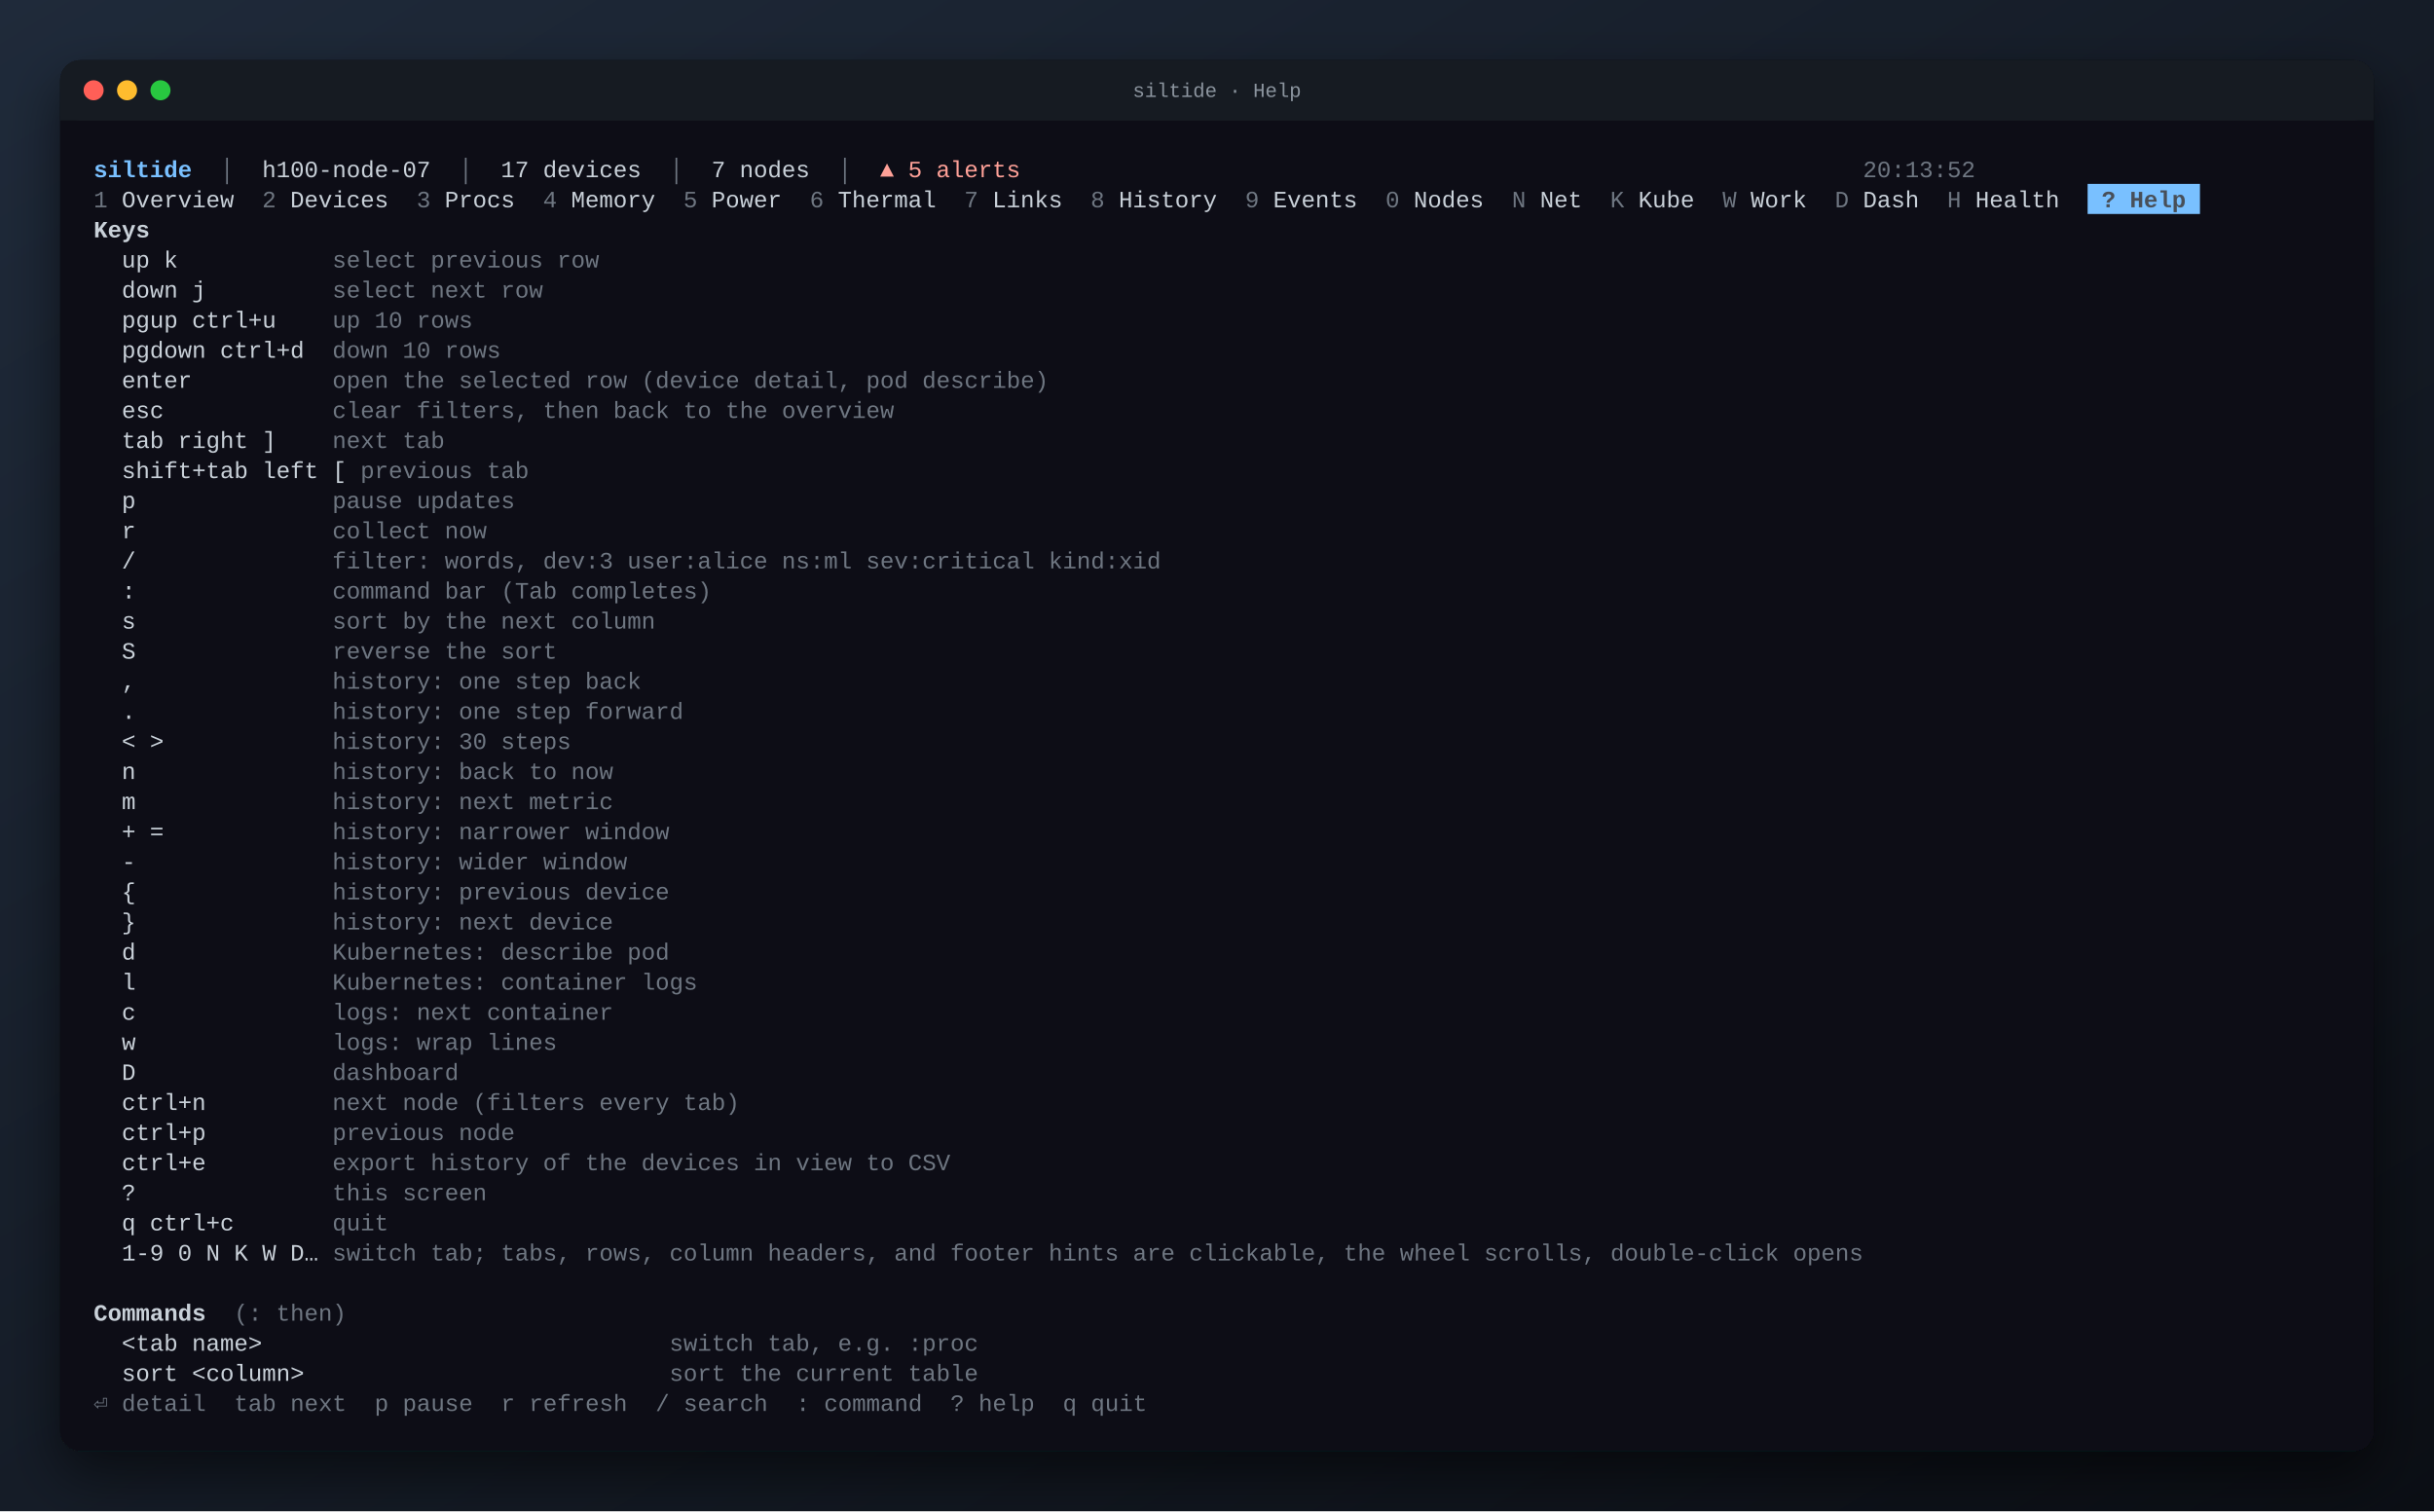
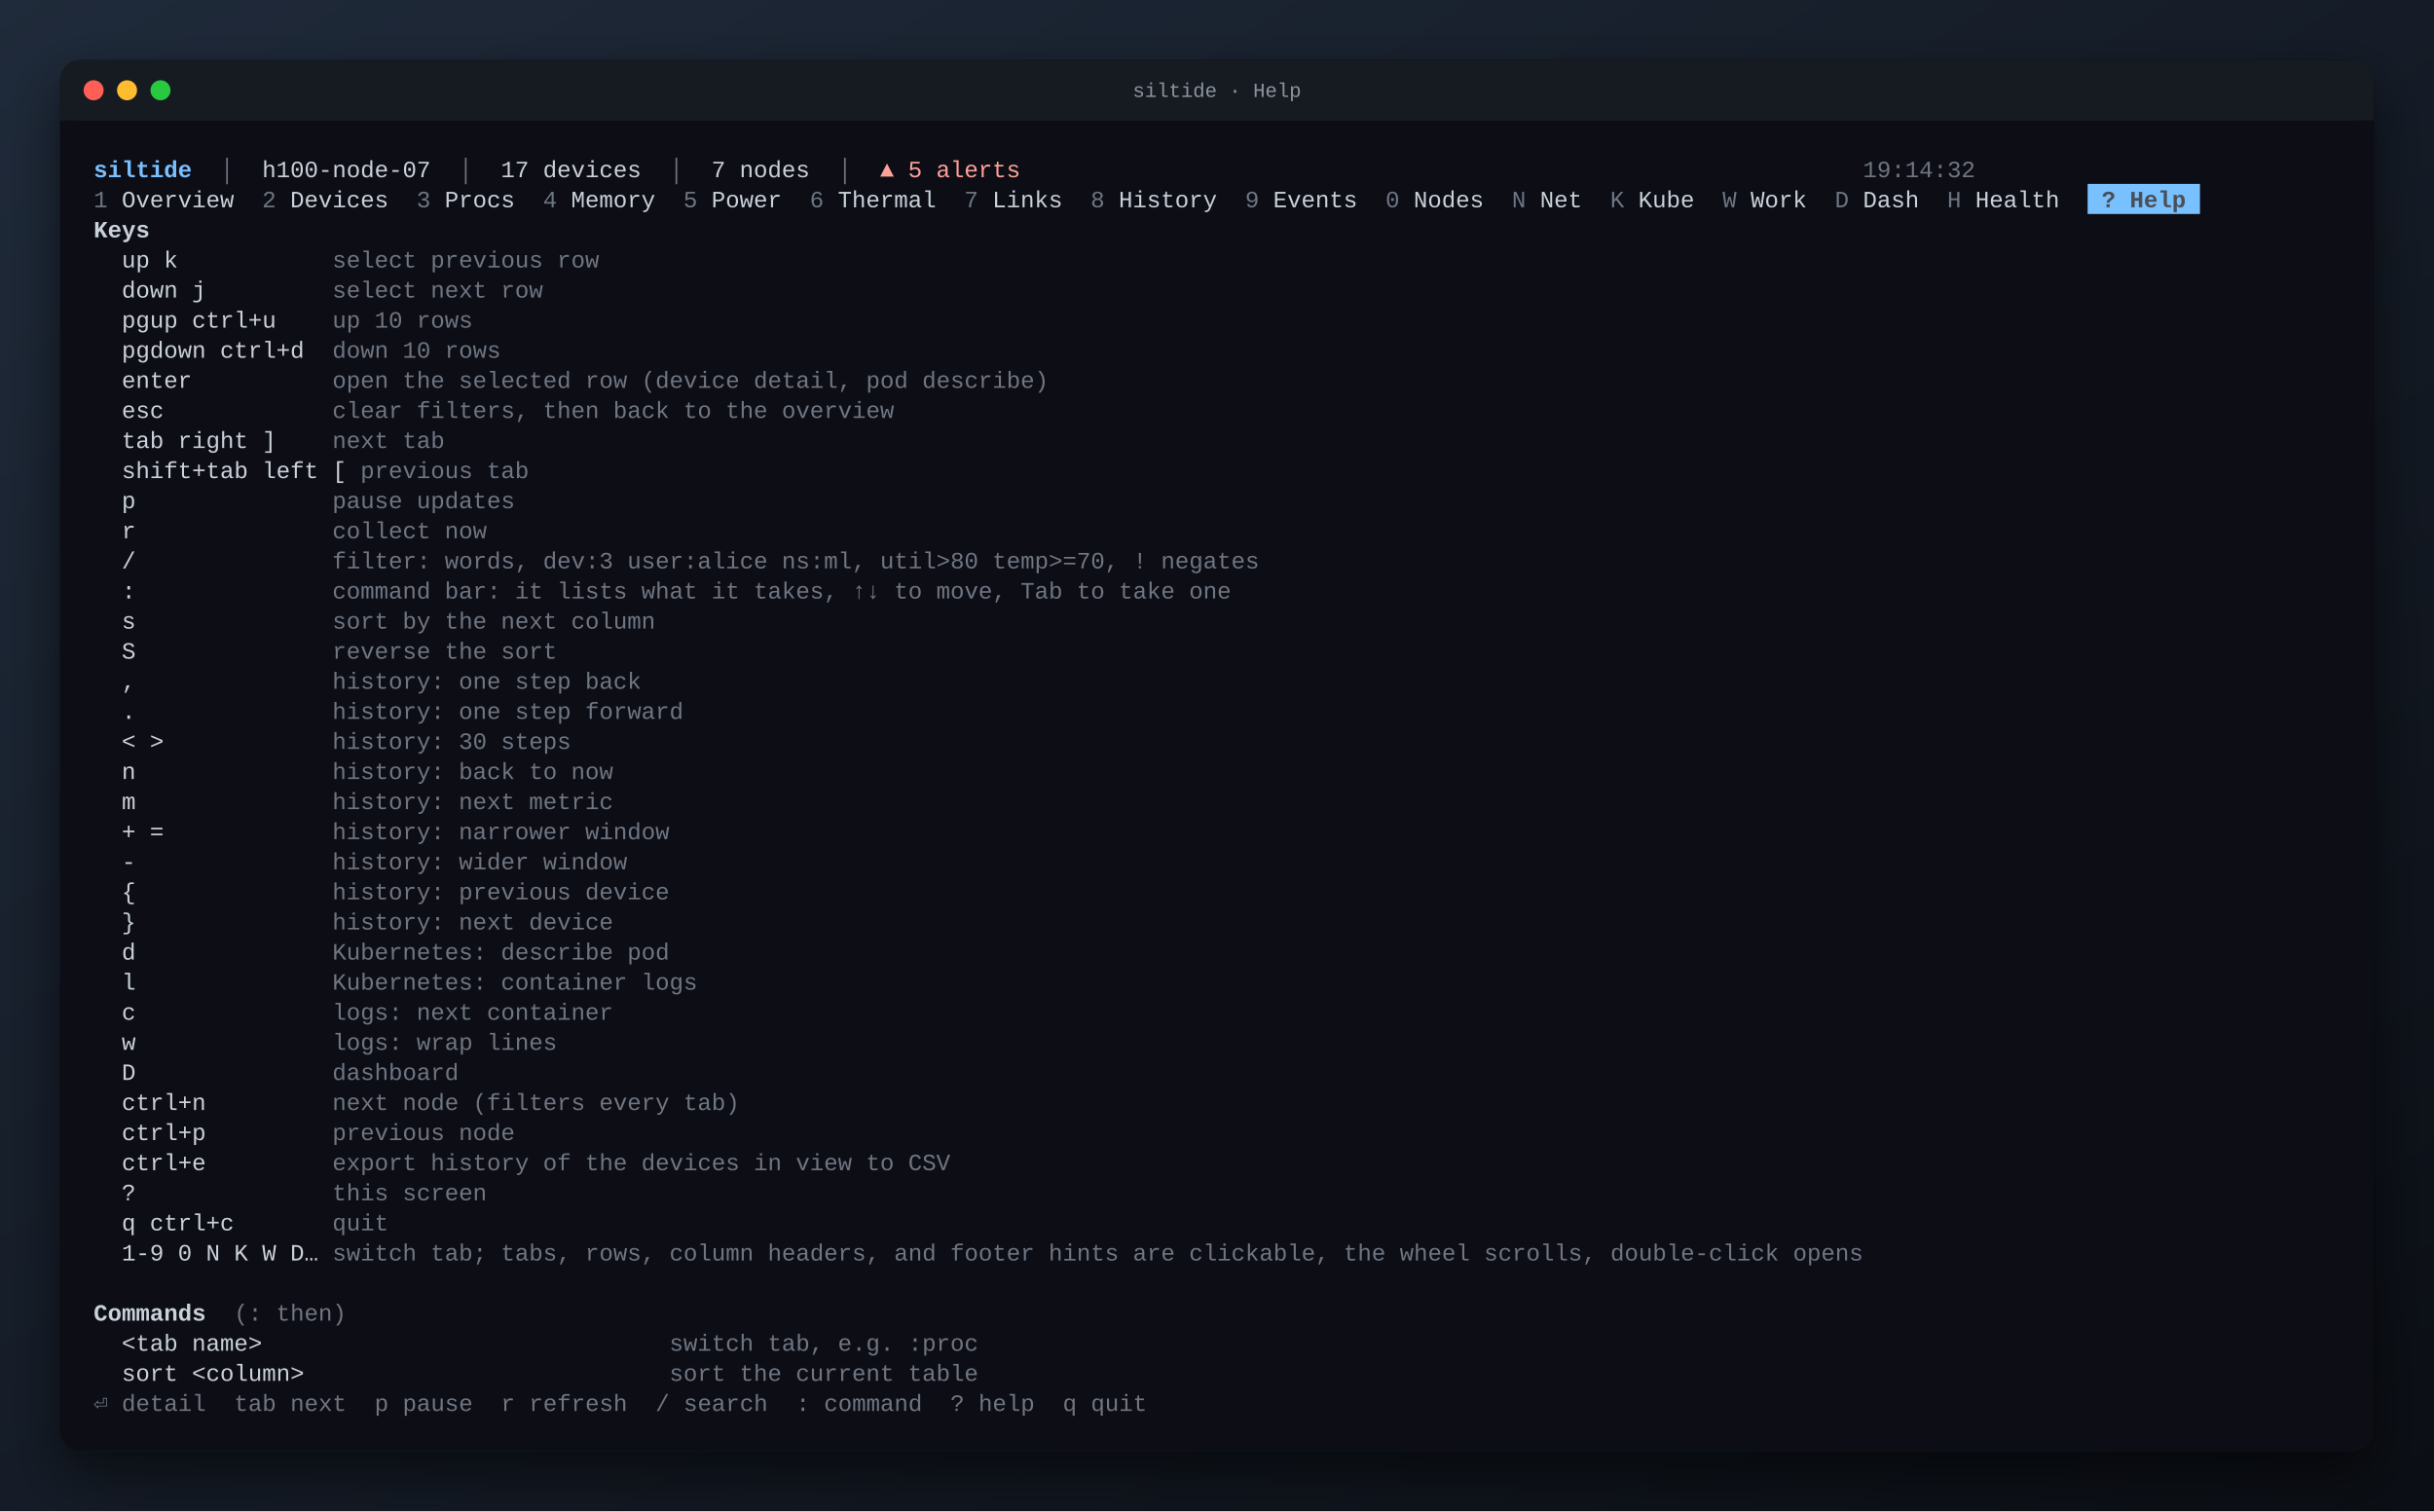
<svg xmlns="http://www.w3.org/2000/svg" width="1456" height="904" viewBox="0 0 1456 904" font-family="JetBrains Mono, SFMono-Regular, Menlo, Consolas, Liberation Mono, monospace" font-size="14">
  <defs>
    <linearGradient id="desk" x1="0" y1="0" x2="1" y2="1">
      <stop offset="0" stop-color="#1f2a3a" />
      <stop offset="1" stop-color="#0b0e14" />
    </linearGradient>
    <filter id="shadow" x="-10%" y="-10%" width="120%" height="130%">
      <feDropShadow dx="0" dy="14" stdDeviation="16" flood-color="#000" flood-opacity="0.55" />
    </filter>
  </defs>
  <rect width="100%" height="100%" fill="url(#desk)" />
  <rect x="36" y="36" width="1384" height="832" rx="12" fill="#0d1117" filter="url(#shadow)" />
  <rect x="36" y="36" width="1384" height="36" rx="12" fill="#161b22" />
  <rect x="36" y="60" width="1384" height="12" fill="#161b22" />
  <circle cx="56" cy="54" r="6" fill="#ff5f57" />
  <circle cx="76" cy="54" r="6" fill="#febc2e" />
  <circle cx="96" cy="54" r="6" fill="#28c840" />
  <text x="50%" y="58" text-anchor="middle" fill="#8b949e" font-size="12">siltide · Help</text>
  <g xml:space="preserve" transform="translate(36 36)">
    <text y="70.0" fill="#c9d1d9" xml:space="preserve" style="white-space:pre">
      <tspan x="20.0" fill="#79c0ff" font-weight="bold">siltide</tspan>
      <tspan x="78.8" fill="#6e7681">  │  </tspan>
      <tspan x="120.8">h100-node-07</tspan>
      <tspan x="221.6" fill="#6e7681">  │  </tspan>
      <tspan x="263.6">17 devices</tspan>
      <tspan x="347.6" fill="#6e7681">  │  </tspan>
      <tspan x="389.6">7 nodes</tspan>
      <tspan x="448.4" fill="#6e7681">  │  </tspan>
      <tspan x="490.4" fill="#ffa198">▲ 5 alerts</tspan>
-       <tspan x="1078.4" fill="#6e7681">20:13:52                         </tspan>
+       <tspan x="1078.4" fill="#6e7681">19:14:32                         </tspan>
    </text>
    <rect x="1212.8" y="74.0" width="67.2" height="18.0" fill="#79c0ff" />
    <text y="88.0" fill="#c9d1d9" xml:space="preserve" style="white-space:pre">
      <tspan x="20.0" fill="#6e7681">1</tspan>
      <tspan x="28.4"> Overview  </tspan>
      <tspan x="120.8" fill="#6e7681">2</tspan>
      <tspan x="129.2"> Devices  </tspan>
      <tspan x="213.2" fill="#6e7681">3</tspan>
      <tspan x="221.6"> Procs  </tspan>
      <tspan x="288.8" fill="#6e7681">4</tspan>
      <tspan x="297.2"> Memory  </tspan>
      <tspan x="372.8" fill="#6e7681">5</tspan>
      <tspan x="381.2"> Power  </tspan>
      <tspan x="448.4" fill="#6e7681">6</tspan>
      <tspan x="456.8"> Thermal  </tspan>
      <tspan x="540.8" fill="#6e7681">7</tspan>
      <tspan x="549.2"> Links  </tspan>
      <tspan x="616.4" fill="#6e7681">8</tspan>
      <tspan x="624.8"> History  </tspan>
      <tspan x="708.8" fill="#6e7681">9</tspan>
      <tspan x="717.2"> Events  </tspan>
      <tspan x="792.8" fill="#6e7681">0</tspan>
      <tspan x="801.2"> Nodes  </tspan>
      <tspan x="868.4" fill="#6e7681">N</tspan>
      <tspan x="876.8"> Net  </tspan>
      <tspan x="927.2" fill="#6e7681">K</tspan>
      <tspan x="935.6"> Kube  </tspan>
      <tspan x="994.4" fill="#6e7681">W</tspan>
      <tspan x="1002.8"> Work  </tspan>
      <tspan x="1061.6" fill="#6e7681">D</tspan>
      <tspan x="1070.0"> Dash  </tspan>
      <tspan x="1128.8" fill="#6e7681">H</tspan>
      <tspan x="1137.2"> Health  </tspan>
      <tspan x="1212.8" fill="#484f58" font-weight="bold"> ? Help </tspan>
    </text>
    <text y="106.0" fill="#c9d1d9" xml:space="preserve" style="white-space:pre">
      <tspan x="20.0" font-weight="bold">Keys</tspan>
    </text>
    <text y="124.0" fill="#c9d1d9" xml:space="preserve" style="white-space:pre">
      <tspan x="20.0">  up k           </tspan>
      <tspan x="162.8" fill="#6e7681">select previous row</tspan>
    </text>
    <text y="142.0" fill="#c9d1d9" xml:space="preserve" style="white-space:pre">
      <tspan x="20.0">  down j         </tspan>
      <tspan x="162.8" fill="#6e7681">select next row</tspan>
    </text>
    <text y="160.0" fill="#c9d1d9" xml:space="preserve" style="white-space:pre">
      <tspan x="20.0">  pgup ctrl+u    </tspan>
      <tspan x="162.8" fill="#6e7681">up 10 rows</tspan>
    </text>
    <text y="178.0" fill="#c9d1d9" xml:space="preserve" style="white-space:pre">
      <tspan x="20.0">  pgdown ctrl+d  </tspan>
      <tspan x="162.8" fill="#6e7681">down 10 rows</tspan>
    </text>
    <text y="196.0" fill="#c9d1d9" xml:space="preserve" style="white-space:pre">
      <tspan x="20.0">  enter          </tspan>
      <tspan x="162.8" fill="#6e7681">open the selected row (device detail, pod describe)</tspan>
    </text>
    <text y="214.0" fill="#c9d1d9" xml:space="preserve" style="white-space:pre">
      <tspan x="20.0">  esc            </tspan>
      <tspan x="162.8" fill="#6e7681">clear filters, then back to the overview</tspan>
    </text>
    <text y="232.0" fill="#c9d1d9" xml:space="preserve" style="white-space:pre">
      <tspan x="20.0">  tab right ]    </tspan>
      <tspan x="162.8" fill="#6e7681">next tab</tspan>
    </text>
    <text y="250.0" fill="#c9d1d9" xml:space="preserve" style="white-space:pre">
      <tspan x="20.0">  shift+tab left [ </tspan>
      <tspan x="179.6" fill="#6e7681">previous tab</tspan>
    </text>
    <text y="268.0" fill="#c9d1d9" xml:space="preserve" style="white-space:pre">
      <tspan x="20.0">  p              </tspan>
      <tspan x="162.8" fill="#6e7681">pause updates</tspan>
    </text>
    <text y="286.0" fill="#c9d1d9" xml:space="preserve" style="white-space:pre">
      <tspan x="20.0">  r              </tspan>
      <tspan x="162.8" fill="#6e7681">collect now</tspan>
    </text>
    <text y="304.0" fill="#c9d1d9" xml:space="preserve" style="white-space:pre">
      <tspan x="20.0">  /              </tspan>
-       <tspan x="162.8" fill="#6e7681">filter: words, dev:3 user:alice ns:ml sev:critical kind:xid</tspan>
+       <tspan x="162.8" fill="#6e7681">filter: words, dev:3 user:alice ns:ml, util&gt;80 temp&gt;=70, ! negates</tspan>
    </text>
    <text y="322.0" fill="#c9d1d9" xml:space="preserve" style="white-space:pre">
      <tspan x="20.0">  :              </tspan>
-       <tspan x="162.8" fill="#6e7681">command bar (Tab completes)</tspan>
+       <tspan x="162.8" fill="#6e7681">command bar: it lists what it takes, ↑↓ to move, Tab to take one</tspan>
    </text>
    <text y="340.0" fill="#c9d1d9" xml:space="preserve" style="white-space:pre">
      <tspan x="20.0">  s              </tspan>
      <tspan x="162.8" fill="#6e7681">sort by the next column</tspan>
    </text>
    <text y="358.0" fill="#c9d1d9" xml:space="preserve" style="white-space:pre">
      <tspan x="20.0">  S              </tspan>
      <tspan x="162.8" fill="#6e7681">reverse the sort</tspan>
    </text>
    <text y="376.0" fill="#c9d1d9" xml:space="preserve" style="white-space:pre">
      <tspan x="20.0">  ,              </tspan>
      <tspan x="162.8" fill="#6e7681">history: one step back</tspan>
    </text>
    <text y="394.0" fill="#c9d1d9" xml:space="preserve" style="white-space:pre">
      <tspan x="20.0">  .              </tspan>
      <tspan x="162.8" fill="#6e7681">history: one step forward</tspan>
    </text>
    <text y="412.0" fill="#c9d1d9" xml:space="preserve" style="white-space:pre">
      <tspan x="20.0">  &lt; &gt;            </tspan>
      <tspan x="162.8" fill="#6e7681">history: 30 steps</tspan>
    </text>
    <text y="430.0" fill="#c9d1d9" xml:space="preserve" style="white-space:pre">
      <tspan x="20.0">  n              </tspan>
      <tspan x="162.8" fill="#6e7681">history: back to now</tspan>
    </text>
    <text y="448.0" fill="#c9d1d9" xml:space="preserve" style="white-space:pre">
      <tspan x="20.0">  m              </tspan>
      <tspan x="162.8" fill="#6e7681">history: next metric</tspan>
    </text>
    <text y="466.0" fill="#c9d1d9" xml:space="preserve" style="white-space:pre">
      <tspan x="20.0">  + =            </tspan>
      <tspan x="162.8" fill="#6e7681">history: narrower window</tspan>
    </text>
    <text y="484.0" fill="#c9d1d9" xml:space="preserve" style="white-space:pre">
      <tspan x="20.0">  -              </tspan>
      <tspan x="162.8" fill="#6e7681">history: wider window</tspan>
    </text>
    <text y="502.0" fill="#c9d1d9" xml:space="preserve" style="white-space:pre">
      <tspan x="20.0">  {              </tspan>
      <tspan x="162.8" fill="#6e7681">history: previous device</tspan>
    </text>
    <text y="520.0" fill="#c9d1d9" xml:space="preserve" style="white-space:pre">
      <tspan x="20.0">  }              </tspan>
      <tspan x="162.8" fill="#6e7681">history: next device</tspan>
    </text>
    <text y="538.0" fill="#c9d1d9" xml:space="preserve" style="white-space:pre">
      <tspan x="20.0">  d              </tspan>
      <tspan x="162.8" fill="#6e7681">Kubernetes: describe pod</tspan>
    </text>
    <text y="556.0" fill="#c9d1d9" xml:space="preserve" style="white-space:pre">
      <tspan x="20.0">  l              </tspan>
      <tspan x="162.8" fill="#6e7681">Kubernetes: container logs</tspan>
    </text>
    <text y="574.0" fill="#c9d1d9" xml:space="preserve" style="white-space:pre">
      <tspan x="20.0">  c              </tspan>
      <tspan x="162.8" fill="#6e7681">logs: next container</tspan>
    </text>
    <text y="592.0" fill="#c9d1d9" xml:space="preserve" style="white-space:pre">
      <tspan x="20.0">  w              </tspan>
      <tspan x="162.8" fill="#6e7681">logs: wrap lines</tspan>
    </text>
    <text y="610.0" fill="#c9d1d9" xml:space="preserve" style="white-space:pre">
      <tspan x="20.0">  D              </tspan>
      <tspan x="162.8" fill="#6e7681">dashboard</tspan>
    </text>
    <text y="628.0" fill="#c9d1d9" xml:space="preserve" style="white-space:pre">
      <tspan x="20.0">  ctrl+n         </tspan>
      <tspan x="162.8" fill="#6e7681">next node (filters every tab)</tspan>
    </text>
    <text y="646.0" fill="#c9d1d9" xml:space="preserve" style="white-space:pre">
      <tspan x="20.0">  ctrl+p         </tspan>
      <tspan x="162.8" fill="#6e7681">previous node</tspan>
    </text>
    <text y="664.0" fill="#c9d1d9" xml:space="preserve" style="white-space:pre">
      <tspan x="20.0">  ctrl+e         </tspan>
      <tspan x="162.8" fill="#6e7681">export history of the devices in view to CSV</tspan>
    </text>
    <text y="682.0" fill="#c9d1d9" xml:space="preserve" style="white-space:pre">
      <tspan x="20.0">  ?              </tspan>
      <tspan x="162.8" fill="#6e7681">this screen</tspan>
    </text>
    <text y="700.0" fill="#c9d1d9" xml:space="preserve" style="white-space:pre">
      <tspan x="20.0">  q ctrl+c       </tspan>
      <tspan x="162.8" fill="#6e7681">quit</tspan>
    </text>
    <text y="718.0" fill="#c9d1d9" xml:space="preserve" style="white-space:pre">
      <tspan x="20.0">  1-9 0 N K W D… </tspan>
      <tspan x="162.8" fill="#6e7681">switch tab; tabs, rows, column headers, and footer hints are clickable, the wheel scrolls, double-click opens</tspan>
    </text>
    <text y="754.0" fill="#c9d1d9" xml:space="preserve" style="white-space:pre">
      <tspan x="20.0" font-weight="bold">Commands</tspan>
      <tspan x="87.2" fill="#6e7681">  (: then)</tspan>
    </text>
    <text y="772.0" fill="#c9d1d9" xml:space="preserve" style="white-space:pre">
      <tspan x="20.0">  &lt;tab name&gt;                             </tspan>
      <tspan x="364.4" fill="#6e7681">switch tab, e.g. :proc</tspan>
    </text>
    <text y="790.0" fill="#c9d1d9" xml:space="preserve" style="white-space:pre">
      <tspan x="20.0">  sort &lt;column&gt;                          </tspan>
      <tspan x="364.4" fill="#6e7681">sort the current table</tspan>
    </text>
    <text y="808.0" fill="#c9d1d9" xml:space="preserve" style="white-space:pre">
      <tspan x="20.0" fill="#6e7681">⏎ detail  tab next  p pause  r refresh  / search  : command  ? help  q quit</tspan>
    </text>
  </g>
</svg>
